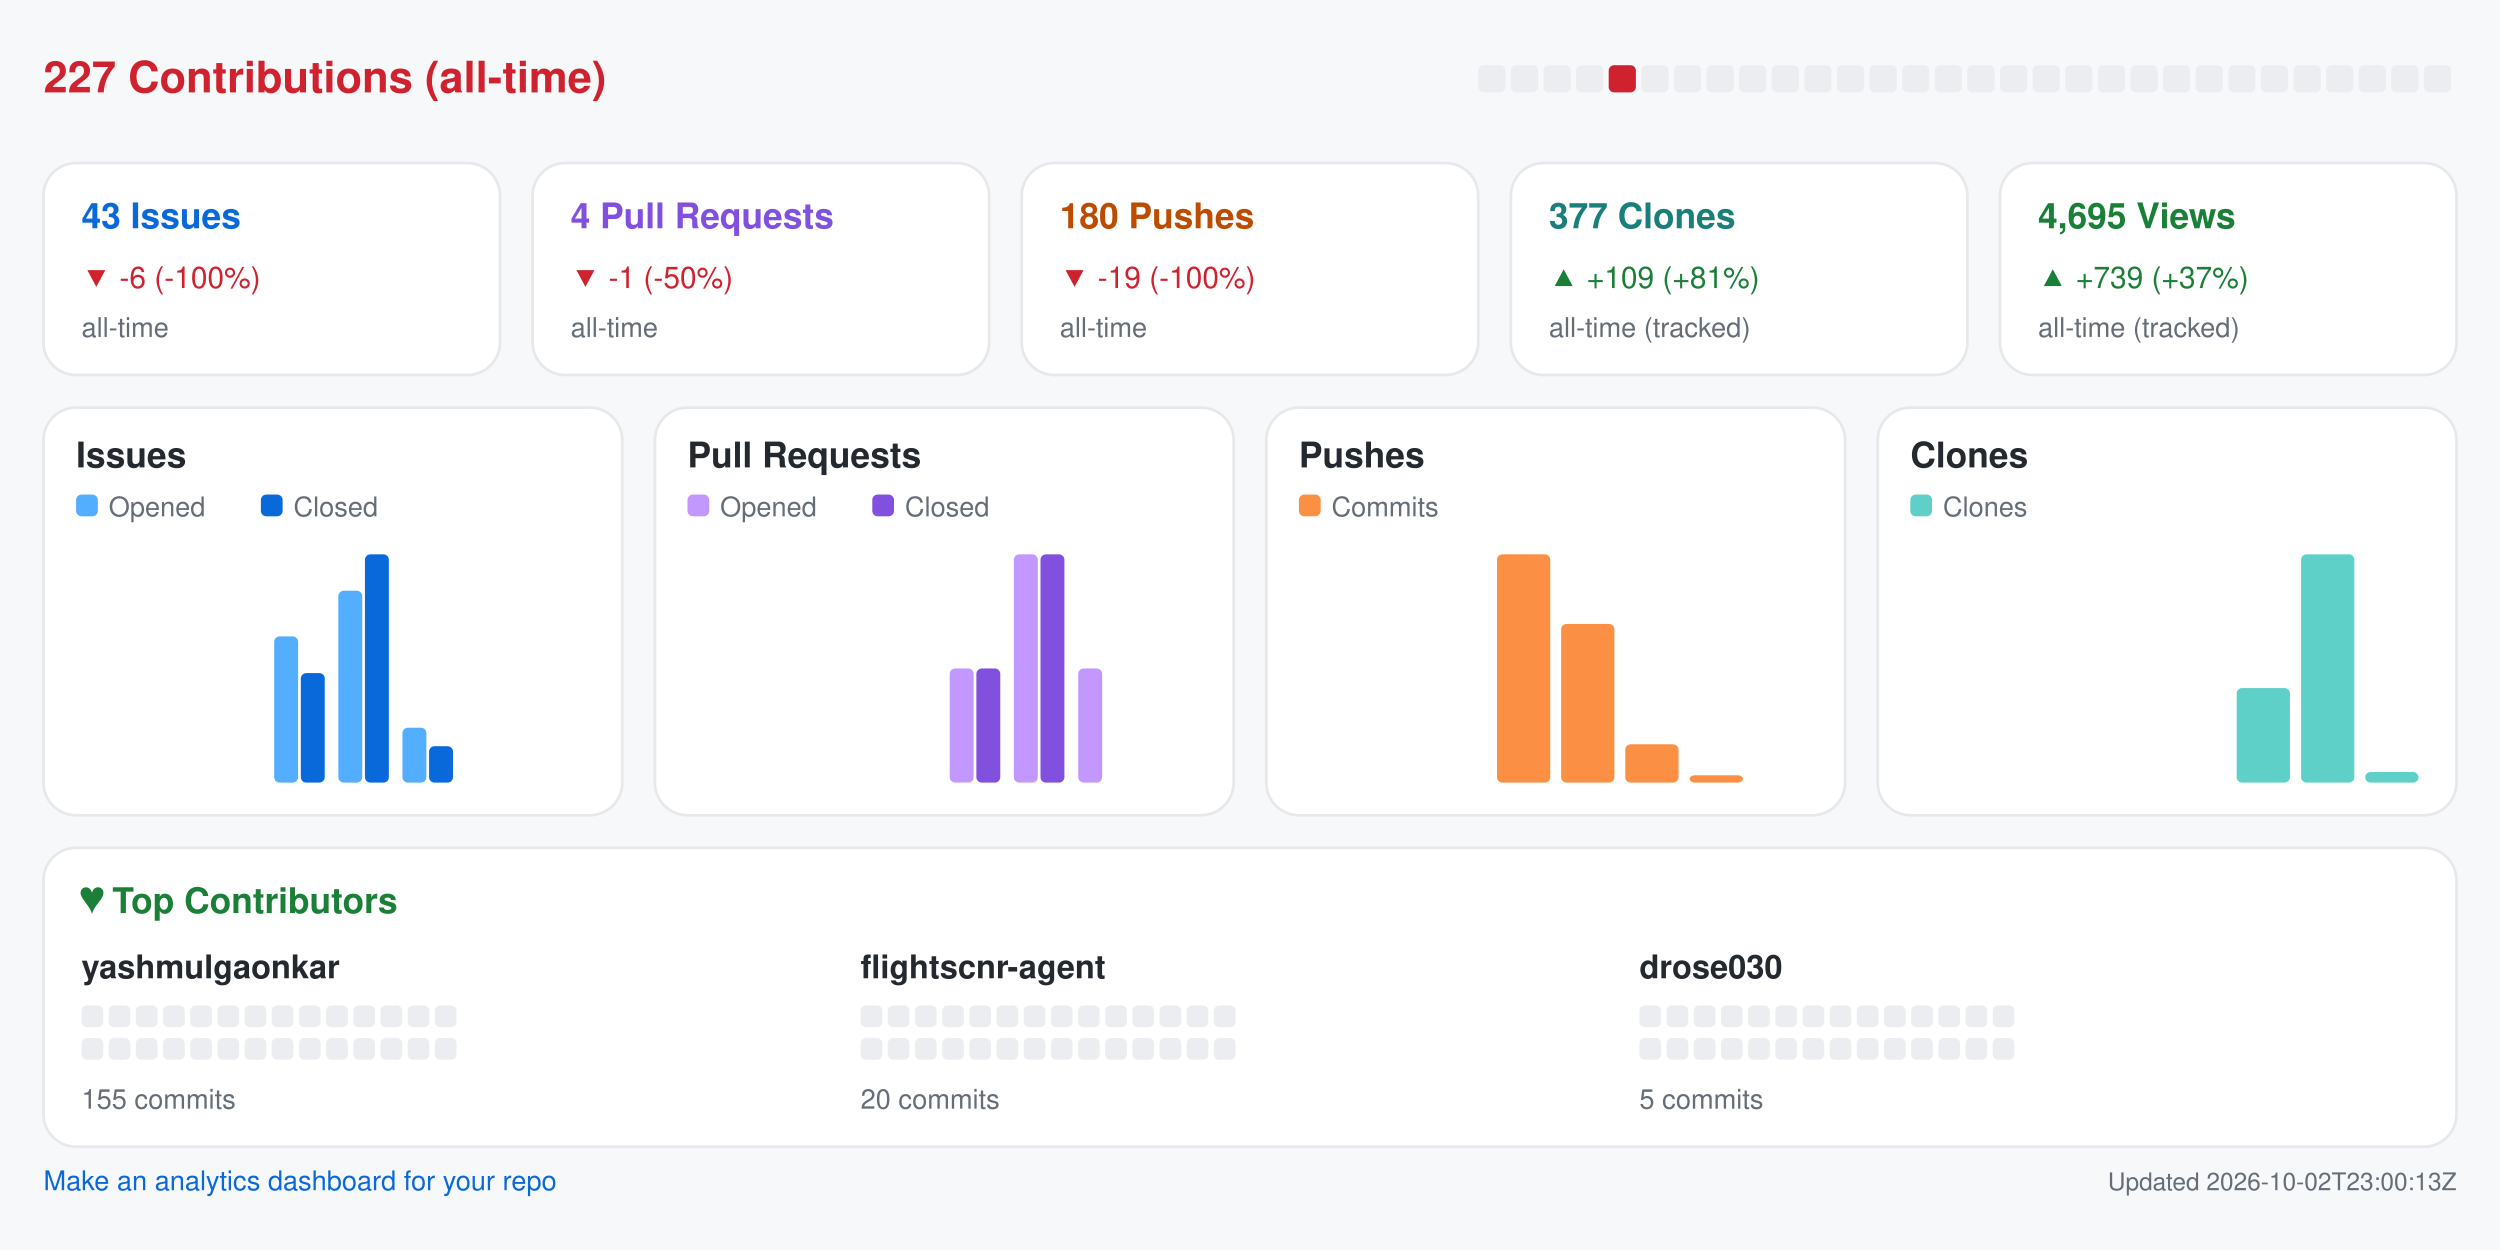
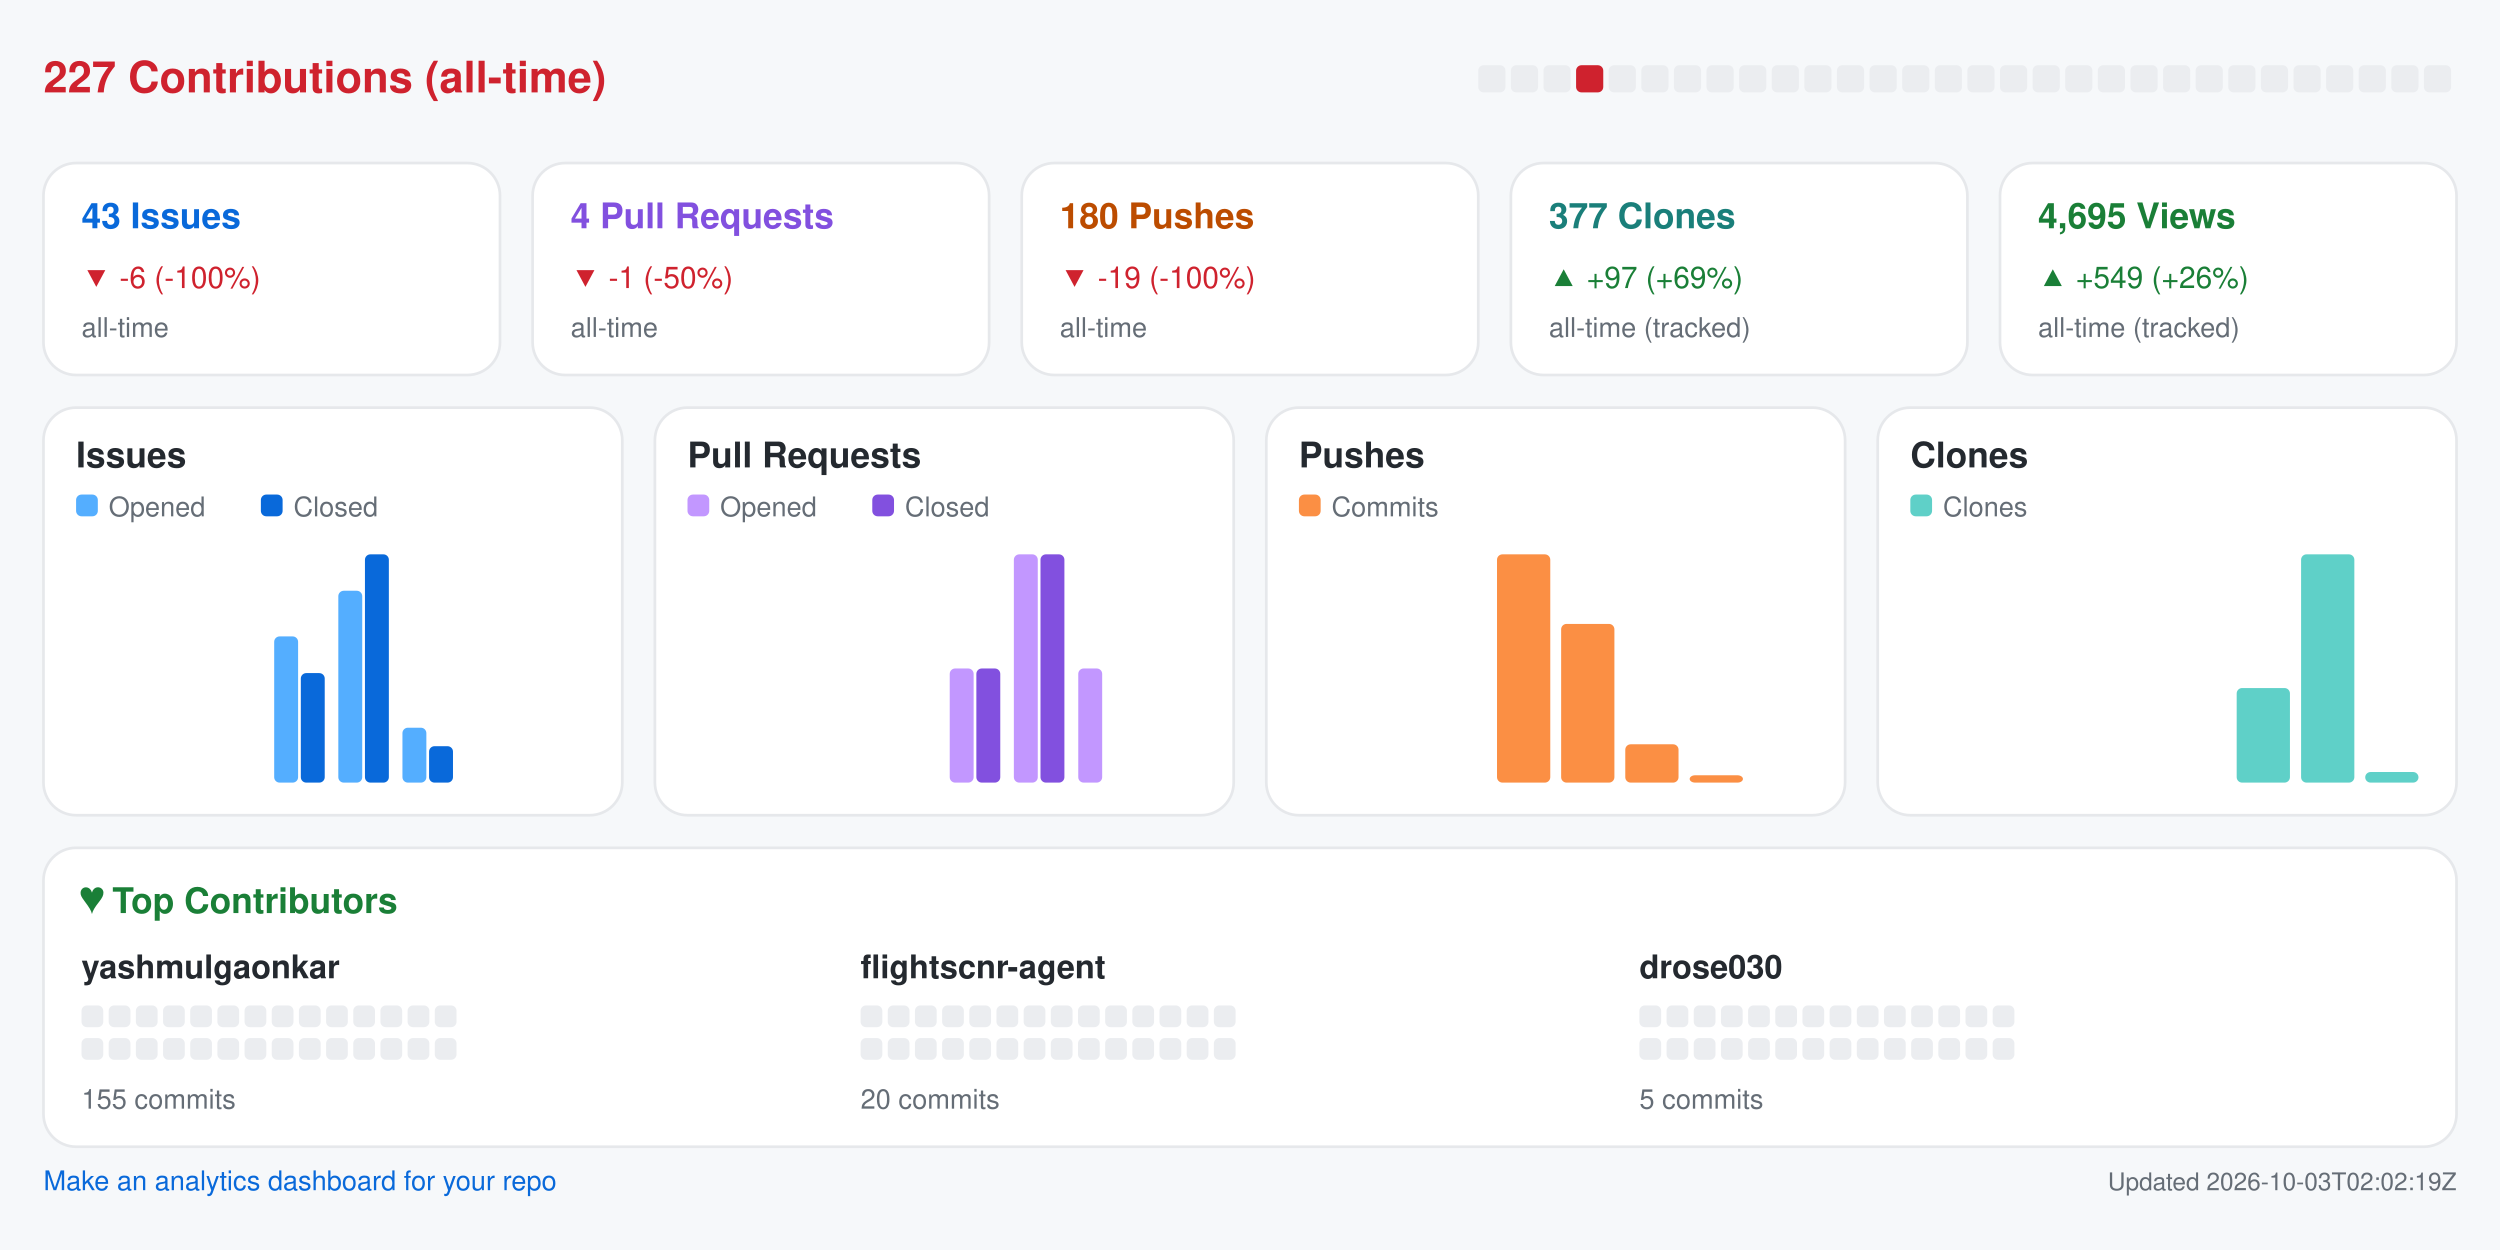
<svg xmlns="http://www.w3.org/2000/svg" width="920" height="460" viewBox="0 0 920 460" role="img" aria-label="Repository analytics for yashmulgaonkar/FlightScnr">
  <rect x="0.0" y="0.0" width="920.0" height="460.0" rx="0" fill="#f6f8fa" />
  <text x="16.0" y="34.0" fill="#cf222e" font-size="16" font-family="-apple-system,BlinkMacSystemFont,Segoe UI,Helvetica,Arial,sans-serif" font-weight="600" text-anchor="start">227 Contributions (all-time)</text>
  <rect x="544.0" y="24.0" width="10.0" height="10.0" rx="2" fill="#ebedf0" />
  <rect x="556.0" y="24.0" width="10.0" height="10.0" rx="2" fill="#ebedf0" />
  <rect x="568.0" y="24.0" width="10.0" height="10.0" rx="2" fill="#ebedf0" />
-   <rect x="580.0" y="24.0" width="10.0" height="10.0" rx="2" fill="#ebedf0" />
-   <rect x="592.0" y="24.0" width="10.0" height="10.0" rx="2" fill="#cf222e" />
+   <rect x="580.0" y="24.0" width="10.0" height="10.0" rx="2" fill="#cf222e" />
+   <rect x="592.0" y="24.0" width="10.0" height="10.0" rx="2" fill="#ebedf0" />
  <rect x="604.0" y="24.0" width="10.0" height="10.0" rx="2" fill="#ebedf0" />
  <rect x="616.0" y="24.0" width="10.0" height="10.0" rx="2" fill="#ebedf0" />
  <rect x="628.0" y="24.0" width="10.0" height="10.0" rx="2" fill="#ebedf0" />
  <rect x="640.0" y="24.0" width="10.0" height="10.0" rx="2" fill="#ebedf0" />
  <rect x="652.0" y="24.0" width="10.0" height="10.0" rx="2" fill="#ebedf0" />
  <rect x="664.0" y="24.0" width="10.0" height="10.0" rx="2" fill="#ebedf0" />
  <rect x="676.0" y="24.0" width="10.0" height="10.0" rx="2" fill="#ebedf0" />
  <rect x="688.0" y="24.0" width="10.0" height="10.0" rx="2" fill="#ebedf0" />
  <rect x="700.0" y="24.0" width="10.0" height="10.0" rx="2" fill="#ebedf0" />
  <rect x="712.0" y="24.0" width="10.0" height="10.0" rx="2" fill="#ebedf0" />
  <rect x="724.0" y="24.0" width="10.0" height="10.0" rx="2" fill="#ebedf0" />
  <rect x="736.0" y="24.0" width="10.0" height="10.0" rx="2" fill="#ebedf0" />
  <rect x="748.0" y="24.0" width="10.0" height="10.0" rx="2" fill="#ebedf0" />
  <rect x="760.0" y="24.0" width="10.0" height="10.0" rx="2" fill="#ebedf0" />
  <rect x="772.0" y="24.0" width="10.0" height="10.0" rx="2" fill="#ebedf0" />
  <rect x="784.0" y="24.0" width="10.0" height="10.0" rx="2" fill="#ebedf0" />
  <rect x="796.0" y="24.0" width="10.0" height="10.0" rx="2" fill="#ebedf0" />
  <rect x="808.0" y="24.0" width="10.0" height="10.0" rx="2" fill="#ebedf0" />
  <rect x="820.0" y="24.0" width="10.0" height="10.0" rx="2" fill="#ebedf0" />
  <rect x="832.0" y="24.0" width="10.0" height="10.0" rx="2" fill="#ebedf0" />
  <rect x="844.0" y="24.0" width="10.0" height="10.0" rx="2" fill="#ebedf0" />
  <rect x="856.0" y="24.0" width="10.0" height="10.0" rx="2" fill="#ebedf0" />
  <rect x="868.0" y="24.0" width="10.0" height="10.0" rx="2" fill="#ebedf0" />
  <rect x="880.0" y="24.0" width="10.0" height="10.0" rx="2" fill="#ebedf0" />
  <rect x="892.0" y="24.0" width="10.0" height="10.0" rx="2" fill="#ebedf0" />
  <rect x="16.0" y="60.0" width="168.0" height="78.0" rx="12" fill="#ffffff" stroke="#e6e8eb" />
  <text x="30.0" y="84.0" fill="#0969da" font-size="13" font-family="-apple-system,BlinkMacSystemFont,Segoe UI,Helvetica,Arial,sans-serif" font-weight="600" text-anchor="start">43 Issues</text>
  <text x="30.0" y="106.0" fill="#cf222e" font-size="11" font-family="-apple-system,BlinkMacSystemFont,Segoe UI,Helvetica,Arial,sans-serif" font-weight="400" text-anchor="start">▼ -6 (-100%)</text>
  <text x="30.0" y="124.0" fill="#656d76" font-size="10" font-family="-apple-system,BlinkMacSystemFont,Segoe UI,Helvetica,Arial,sans-serif" font-weight="400" text-anchor="start">all-time</text>
  <rect x="196.0" y="60.0" width="168.0" height="78.0" rx="12" fill="#ffffff" stroke="#e6e8eb" />
  <text x="210.0" y="84.0" fill="#8250df" font-size="13" font-family="-apple-system,BlinkMacSystemFont,Segoe UI,Helvetica,Arial,sans-serif" font-weight="600" text-anchor="start">4 Pull Requests</text>
  <text x="210.0" y="106.0" fill="#cf222e" font-size="11" font-family="-apple-system,BlinkMacSystemFont,Segoe UI,Helvetica,Arial,sans-serif" font-weight="400" text-anchor="start">▼ -1 (-50%)</text>
  <text x="210.0" y="124.0" fill="#656d76" font-size="10" font-family="-apple-system,BlinkMacSystemFont,Segoe UI,Helvetica,Arial,sans-serif" font-weight="400" text-anchor="start">all-time</text>
  <rect x="376.0" y="60.0" width="168.0" height="78.0" rx="12" fill="#ffffff" stroke="#e6e8eb" />
  <text x="390.0" y="84.0" fill="#bc4c00" font-size="13" font-family="-apple-system,BlinkMacSystemFont,Segoe UI,Helvetica,Arial,sans-serif" font-weight="600" text-anchor="start">180 Pushes</text>
  <text x="390.0" y="106.0" fill="#cf222e" font-size="11" font-family="-apple-system,BlinkMacSystemFont,Segoe UI,Helvetica,Arial,sans-serif" font-weight="400" text-anchor="start">▼ -19 (-100%)</text>
  <text x="390.0" y="124.0" fill="#656d76" font-size="10" font-family="-apple-system,BlinkMacSystemFont,Segoe UI,Helvetica,Arial,sans-serif" font-weight="400" text-anchor="start">all-time</text>
  <rect x="556.0" y="60.0" width="168.0" height="78.0" rx="12" fill="#ffffff" stroke="#e6e8eb" />
  <text x="570.0" y="84.0" fill="#1a7f7a" font-size="13" font-family="-apple-system,BlinkMacSystemFont,Segoe UI,Helvetica,Arial,sans-serif" font-weight="600" text-anchor="start">377 Clones</text>
-   <text x="570.0" y="106.0" fill="#1a7f37" font-size="11" font-family="-apple-system,BlinkMacSystemFont,Segoe UI,Helvetica,Arial,sans-serif" font-weight="400" text-anchor="start">▲ +109 (+81%)</text>
+   <text x="570.0" y="106.0" fill="#1a7f37" font-size="11" font-family="-apple-system,BlinkMacSystemFont,Segoe UI,Helvetica,Arial,sans-serif" font-weight="400" text-anchor="start">▲ +97 (+69%)</text>
  <text x="570.0" y="124.0" fill="#656d76" font-size="10" font-family="-apple-system,BlinkMacSystemFont,Segoe UI,Helvetica,Arial,sans-serif" font-weight="400" text-anchor="start">all-time (tracked)</text>
  <rect x="736.0" y="60.0" width="168.0" height="78.0" rx="12" fill="#ffffff" stroke="#e6e8eb" />
  <text x="750.0" y="84.0" fill="#1a7f37" font-size="13" font-family="-apple-system,BlinkMacSystemFont,Segoe UI,Helvetica,Arial,sans-serif" font-weight="600" text-anchor="start">4,695 Views</text>
-   <text x="750.0" y="106.0" fill="#1a7f37" font-size="11" font-family="-apple-system,BlinkMacSystemFont,Segoe UI,Helvetica,Arial,sans-serif" font-weight="400" text-anchor="start">▲ +739 (+37%)</text>
+   <text x="750.0" y="106.0" fill="#1a7f37" font-size="11" font-family="-apple-system,BlinkMacSystemFont,Segoe UI,Helvetica,Arial,sans-serif" font-weight="400" text-anchor="start">▲ +549 (+26%)</text>
  <text x="750.0" y="124.0" fill="#656d76" font-size="10" font-family="-apple-system,BlinkMacSystemFont,Segoe UI,Helvetica,Arial,sans-serif" font-weight="400" text-anchor="start">all-time (tracked)</text>
  <rect x="16.0" y="150.0" width="213.0" height="150.0" rx="12" fill="#ffffff" stroke="#e6e8eb" />
  <text x="28.0" y="172.0" fill="#24292f" font-size="13" font-family="-apple-system,BlinkMacSystemFont,Segoe UI,Helvetica,Arial,sans-serif" font-weight="600" text-anchor="start">Issues</text>
  <rect x="28.0" y="182.0" width="8.0" height="8.0" rx="2" fill="#54aeff" />
  <text x="40.0" y="190.0" fill="#656d76" font-size="10" font-family="-apple-system,BlinkMacSystemFont,Segoe UI,Helvetica,Arial,sans-serif" font-weight="400" text-anchor="start">Opened</text>
  <rect x="96.0" y="182.0" width="8.0" height="8.0" rx="2" fill="#0969da" />
  <text x="108.0" y="190.0" fill="#656d76" font-size="10" font-family="-apple-system,BlinkMacSystemFont,Segoe UI,Helvetica,Arial,sans-serif" font-weight="400" text-anchor="start">Closed</text>
  <rect x="30.0" y="288.0" width="8.8" height="0.0" rx="2" fill="#54aeff" />
  <rect x="39.8" y="288.0" width="8.8" height="0.0" rx="2" fill="#0969da" />
  <rect x="53.6" y="288.0" width="8.8" height="0.0" rx="2" fill="#54aeff" />
  <rect x="63.4" y="288.0" width="8.8" height="0.0" rx="2" fill="#0969da" />
  <rect x="77.2" y="288.0" width="8.8" height="0.0" rx="2" fill="#54aeff" />
  <rect x="87.1" y="288.0" width="8.8" height="0.0" rx="2" fill="#0969da" />
  <rect x="100.9" y="234.2" width="8.8" height="53.8" rx="2" fill="#54aeff" />
  <rect x="110.7" y="247.7" width="8.8" height="40.3" rx="2" fill="#0969da" />
  <rect x="124.5" y="217.4" width="8.8" height="70.6" rx="2" fill="#54aeff" />
  <rect x="134.3" y="204.0" width="8.8" height="84.0" rx="2" fill="#0969da" />
  <rect x="148.1" y="267.8" width="8.8" height="20.2" rx="2" fill="#54aeff" />
  <rect x="157.9" y="274.6" width="8.8" height="13.4" rx="2" fill="#0969da" />
  <rect x="171.8" y="288.0" width="8.8" height="0.0" rx="2" fill="#54aeff" />
  <rect x="181.6" y="288.0" width="8.8" height="0.0" rx="2" fill="#0969da" />
  <rect x="195.4" y="288.0" width="8.8" height="0.0" rx="2" fill="#54aeff" />
  <rect x="205.2" y="288.0" width="8.8" height="0.0" rx="2" fill="#0969da" />
  <rect x="241.0" y="150.0" width="213.0" height="150.0" rx="12" fill="#ffffff" stroke="#e6e8eb" />
  <text x="253.0" y="172.0" fill="#24292f" font-size="13" font-family="-apple-system,BlinkMacSystemFont,Segoe UI,Helvetica,Arial,sans-serif" font-weight="600" text-anchor="start">Pull Requests</text>
  <rect x="253.0" y="182.0" width="8.0" height="8.0" rx="2" fill="#c297ff" />
  <text x="265.0" y="190.0" fill="#656d76" font-size="10" font-family="-apple-system,BlinkMacSystemFont,Segoe UI,Helvetica,Arial,sans-serif" font-weight="400" text-anchor="start">Opened</text>
  <rect x="321.0" y="182.0" width="8.0" height="8.0" rx="2" fill="#8250df" />
  <text x="333.0" y="190.0" fill="#656d76" font-size="10" font-family="-apple-system,BlinkMacSystemFont,Segoe UI,Helvetica,Arial,sans-serif" font-weight="400" text-anchor="start">Closed</text>
  <rect x="255.0" y="288.0" width="8.8" height="0.0" rx="2" fill="#c297ff" />
  <rect x="264.8" y="288.0" width="8.8" height="0.0" rx="2" fill="#8250df" />
  <rect x="278.6" y="288.0" width="8.8" height="0.0" rx="2" fill="#c297ff" />
  <rect x="288.4" y="288.0" width="8.8" height="0.0" rx="2" fill="#8250df" />
  <rect x="302.2" y="288.0" width="8.8" height="0.0" rx="2" fill="#c297ff" />
  <rect x="312.1" y="288.0" width="8.8" height="0.0" rx="2" fill="#8250df" />
  <rect x="325.9" y="288.0" width="8.8" height="0.0" rx="2" fill="#c297ff" />
  <rect x="335.7" y="288.0" width="8.8" height="0.0" rx="2" fill="#8250df" />
  <rect x="349.5" y="246.0" width="8.8" height="42.0" rx="2" fill="#c297ff" />
  <rect x="359.3" y="246.0" width="8.8" height="42.0" rx="2" fill="#8250df" />
  <rect x="373.1" y="204.0" width="8.8" height="84.0" rx="2" fill="#c297ff" />
  <rect x="382.9" y="204.0" width="8.8" height="84.0" rx="2" fill="#8250df" />
  <rect x="396.8" y="246.0" width="8.8" height="42.0" rx="2" fill="#c297ff" />
  <rect x="406.6" y="288.0" width="8.8" height="0.0" rx="2" fill="#8250df" />
  <rect x="420.4" y="288.0" width="8.8" height="0.0" rx="2" fill="#c297ff" />
  <rect x="430.2" y="288.0" width="8.8" height="0.0" rx="2" fill="#8250df" />
  <rect x="466.0" y="150.0" width="213.0" height="150.0" rx="12" fill="#ffffff" stroke="#e6e8eb" />
  <text x="478.0" y="172.0" fill="#24292f" font-size="13" font-family="-apple-system,BlinkMacSystemFont,Segoe UI,Helvetica,Arial,sans-serif" font-weight="600" text-anchor="start">Pushes</text>
  <rect x="478.0" y="182.0" width="8.0" height="8.0" rx="2" fill="#fb8f44" />
  <text x="490.0" y="190.0" fill="#656d76" font-size="10" font-family="-apple-system,BlinkMacSystemFont,Segoe UI,Helvetica,Arial,sans-serif" font-weight="400" text-anchor="start">Commits</text>
  <rect x="480.0" y="288.0" width="19.6" height="0.0" rx="2" fill="#fb8f44" />
  <rect x="503.6" y="288.0" width="19.6" height="0.0" rx="2" fill="#fb8f44" />
  <rect x="527.2" y="288.0" width="19.6" height="0.0" rx="2" fill="#fb8f44" />
  <rect x="550.9" y="204.0" width="19.6" height="84.0" rx="2" fill="#fb8f44" />
  <rect x="574.5" y="229.6" width="19.6" height="58.4" rx="2" fill="#fb8f44" />
  <rect x="598.1" y="273.9" width="19.6" height="14.1" rx="2" fill="#fb8f44" />
  <rect x="621.8" y="285.3" width="19.6" height="2.7" rx="2" fill="#fb8f44" />
  <rect x="645.4" y="288.0" width="19.6" height="0.0" rx="2" fill="#fb8f44" />
  <rect x="691.0" y="150.0" width="213.0" height="150.0" rx="12" fill="#ffffff" stroke="#e6e8eb" />
  <text x="703.0" y="172.0" fill="#24292f" font-size="13" font-family="-apple-system,BlinkMacSystemFont,Segoe UI,Helvetica,Arial,sans-serif" font-weight="600" text-anchor="start">Clones</text>
  <rect x="703.0" y="182.0" width="8.0" height="8.0" rx="2" fill="#5fd0c8" />
  <text x="715.0" y="190.0" fill="#656d76" font-size="10" font-family="-apple-system,BlinkMacSystemFont,Segoe UI,Helvetica,Arial,sans-serif" font-weight="400" text-anchor="start">Clones</text>
  <rect x="705.0" y="288.0" width="19.6" height="0.0" rx="2" fill="#5fd0c8" />
  <rect x="728.6" y="288.0" width="19.6" height="0.0" rx="2" fill="#5fd0c8" />
  <rect x="752.2" y="288.0" width="19.6" height="0.0" rx="2" fill="#5fd0c8" />
  <rect x="775.9" y="288.0" width="19.6" height="0.0" rx="2" fill="#5fd0c8" />
  <rect x="799.5" y="288.0" width="19.6" height="0.0" rx="2" fill="#5fd0c8" />
  <rect x="823.1" y="253.2" width="19.6" height="34.8" rx="2" fill="#5fd0c8" />
  <rect x="846.8" y="204.0" width="19.6" height="84.0" rx="2" fill="#5fd0c8" />
  <rect x="870.4" y="284.1" width="19.6" height="3.9" rx="2" fill="#5fd0c8" />
  <rect x="16.0" y="312.0" width="888.0" height="110.0" rx="12" fill="#ffffff" stroke="#e6e8eb" />
  <text x="30.0" y="336.0" fill="#1a7f37" font-size="13" font-family="-apple-system,BlinkMacSystemFont,Segoe UI,Helvetica,Arial,sans-serif" font-weight="600" text-anchor="start">♥  Top Contributors</text>
  <text x="30.0" y="360.0" fill="#24292f" font-size="12" font-family="-apple-system,BlinkMacSystemFont,Segoe UI,Helvetica,Arial,sans-serif" font-weight="600" text-anchor="start">yashmulgaonkar</text>
  <rect x="30.0" y="370.0" width="8.0" height="8.0" rx="2" fill="#ebedf0" />
  <rect x="40.0" y="370.0" width="8.0" height="8.0" rx="2" fill="#ebedf0" />
  <rect x="50.0" y="370.0" width="8.0" height="8.0" rx="2" fill="#ebedf0" />
  <rect x="60.0" y="370.0" width="8.0" height="8.0" rx="2" fill="#ebedf0" />
  <rect x="70.0" y="370.0" width="8.0" height="8.0" rx="2" fill="#ebedf0" />
  <rect x="80.0" y="370.0" width="8.0" height="8.0" rx="2" fill="#ebedf0" />
  <rect x="90.0" y="370.0" width="8.0" height="8.0" rx="2" fill="#ebedf0" />
  <rect x="100.0" y="370.0" width="8.0" height="8.0" rx="2" fill="#ebedf0" />
  <rect x="110.0" y="370.0" width="8.0" height="8.0" rx="2" fill="#ebedf0" />
  <rect x="120.0" y="370.0" width="8.0" height="8.0" rx="2" fill="#ebedf0" />
  <rect x="130.0" y="370.0" width="8.0" height="8.0" rx="2" fill="#ebedf0" />
  <rect x="140.0" y="370.0" width="8.0" height="8.0" rx="2" fill="#ebedf0" />
  <rect x="150.0" y="370.0" width="8.0" height="8.0" rx="2" fill="#ebedf0" />
  <rect x="160.0" y="370.0" width="8.0" height="8.0" rx="2" fill="#ebedf0" />
  <rect x="30.0" y="382.0" width="8.0" height="8.0" rx="2" fill="#ebedf0" />
  <rect x="40.0" y="382.0" width="8.0" height="8.0" rx="2" fill="#ebedf0" />
  <rect x="50.0" y="382.0" width="8.0" height="8.0" rx="2" fill="#ebedf0" />
  <rect x="60.0" y="382.0" width="8.0" height="8.0" rx="2" fill="#ebedf0" />
  <rect x="70.0" y="382.0" width="8.0" height="8.0" rx="2" fill="#ebedf0" />
  <rect x="80.0" y="382.0" width="8.0" height="8.0" rx="2" fill="#ebedf0" />
  <rect x="90.0" y="382.0" width="8.0" height="8.0" rx="2" fill="#ebedf0" />
  <rect x="100.0" y="382.0" width="8.0" height="8.0" rx="2" fill="#ebedf0" />
  <rect x="110.0" y="382.0" width="8.0" height="8.0" rx="2" fill="#ebedf0" />
  <rect x="120.0" y="382.0" width="8.0" height="8.0" rx="2" fill="#ebedf0" />
  <rect x="130.0" y="382.0" width="8.0" height="8.0" rx="2" fill="#ebedf0" />
  <rect x="140.0" y="382.0" width="8.0" height="8.0" rx="2" fill="#ebedf0" />
  <rect x="150.0" y="382.0" width="8.0" height="8.0" rx="2" fill="#ebedf0" />
  <rect x="160.0" y="382.0" width="8.0" height="8.0" rx="2" fill="#ebedf0" />
  <text x="30.0" y="408.0" fill="#656d76" font-size="10" font-family="-apple-system,BlinkMacSystemFont,Segoe UI,Helvetica,Arial,sans-serif" font-weight="400" text-anchor="start">155 commits</text>
  <text x="316.7" y="360.0" fill="#24292f" font-size="12" font-family="-apple-system,BlinkMacSystemFont,Segoe UI,Helvetica,Arial,sans-serif" font-weight="600" text-anchor="start">flightscnr-agent</text>
  <rect x="316.7" y="370.0" width="8.0" height="8.0" rx="2" fill="#ebedf0" />
  <rect x="326.7" y="370.0" width="8.0" height="8.0" rx="2" fill="#ebedf0" />
  <rect x="336.7" y="370.0" width="8.0" height="8.0" rx="2" fill="#ebedf0" />
  <rect x="346.7" y="370.0" width="8.0" height="8.0" rx="2" fill="#ebedf0" />
  <rect x="356.7" y="370.0" width="8.0" height="8.0" rx="2" fill="#ebedf0" />
  <rect x="366.7" y="370.0" width="8.0" height="8.0" rx="2" fill="#ebedf0" />
  <rect x="376.7" y="370.0" width="8.0" height="8.0" rx="2" fill="#ebedf0" />
  <rect x="386.7" y="370.0" width="8.0" height="8.0" rx="2" fill="#ebedf0" />
  <rect x="396.7" y="370.0" width="8.0" height="8.0" rx="2" fill="#ebedf0" />
  <rect x="406.7" y="370.0" width="8.0" height="8.0" rx="2" fill="#ebedf0" />
  <rect x="416.7" y="370.0" width="8.0" height="8.0" rx="2" fill="#ebedf0" />
  <rect x="426.7" y="370.0" width="8.0" height="8.0" rx="2" fill="#ebedf0" />
  <rect x="436.7" y="370.0" width="8.0" height="8.0" rx="2" fill="#ebedf0" />
  <rect x="446.7" y="370.0" width="8.0" height="8.0" rx="2" fill="#ebedf0" />
  <rect x="316.7" y="382.0" width="8.0" height="8.0" rx="2" fill="#ebedf0" />
  <rect x="326.7" y="382.0" width="8.0" height="8.0" rx="2" fill="#ebedf0" />
  <rect x="336.7" y="382.0" width="8.0" height="8.0" rx="2" fill="#ebedf0" />
  <rect x="346.7" y="382.0" width="8.0" height="8.0" rx="2" fill="#ebedf0" />
  <rect x="356.7" y="382.0" width="8.0" height="8.0" rx="2" fill="#ebedf0" />
  <rect x="366.7" y="382.0" width="8.0" height="8.0" rx="2" fill="#ebedf0" />
  <rect x="376.7" y="382.0" width="8.0" height="8.0" rx="2" fill="#ebedf0" />
  <rect x="386.7" y="382.0" width="8.0" height="8.0" rx="2" fill="#ebedf0" />
  <rect x="396.7" y="382.0" width="8.0" height="8.0" rx="2" fill="#ebedf0" />
  <rect x="406.7" y="382.0" width="8.0" height="8.0" rx="2" fill="#ebedf0" />
  <rect x="416.7" y="382.0" width="8.0" height="8.0" rx="2" fill="#ebedf0" />
  <rect x="426.7" y="382.0" width="8.0" height="8.0" rx="2" fill="#ebedf0" />
  <rect x="436.7" y="382.0" width="8.0" height="8.0" rx="2" fill="#ebedf0" />
  <rect x="446.7" y="382.0" width="8.0" height="8.0" rx="2" fill="#ebedf0" />
  <text x="316.7" y="408.0" fill="#656d76" font-size="10" font-family="-apple-system,BlinkMacSystemFont,Segoe UI,Helvetica,Arial,sans-serif" font-weight="400" text-anchor="start">20 commits</text>
  <text x="603.3" y="360.0" fill="#24292f" font-size="12" font-family="-apple-system,BlinkMacSystemFont,Segoe UI,Helvetica,Arial,sans-serif" font-weight="600" text-anchor="start">drose030</text>
  <rect x="603.3" y="370.0" width="8.0" height="8.0" rx="2" fill="#ebedf0" />
  <rect x="613.3" y="370.0" width="8.0" height="8.0" rx="2" fill="#ebedf0" />
  <rect x="623.3" y="370.0" width="8.0" height="8.0" rx="2" fill="#ebedf0" />
  <rect x="633.3" y="370.0" width="8.0" height="8.0" rx="2" fill="#ebedf0" />
  <rect x="643.3" y="370.0" width="8.0" height="8.0" rx="2" fill="#ebedf0" />
  <rect x="653.3" y="370.0" width="8.0" height="8.0" rx="2" fill="#ebedf0" />
  <rect x="663.3" y="370.0" width="8.0" height="8.0" rx="2" fill="#ebedf0" />
  <rect x="673.3" y="370.0" width="8.0" height="8.0" rx="2" fill="#ebedf0" />
  <rect x="683.3" y="370.0" width="8.0" height="8.0" rx="2" fill="#ebedf0" />
  <rect x="693.3" y="370.0" width="8.0" height="8.0" rx="2" fill="#ebedf0" />
  <rect x="703.3" y="370.0" width="8.0" height="8.0" rx="2" fill="#ebedf0" />
  <rect x="713.3" y="370.0" width="8.0" height="8.0" rx="2" fill="#ebedf0" />
  <rect x="723.3" y="370.0" width="8.0" height="8.0" rx="2" fill="#ebedf0" />
  <rect x="733.3" y="370.0" width="8.0" height="8.0" rx="2" fill="#ebedf0" />
  <rect x="603.3" y="382.0" width="8.0" height="8.0" rx="2" fill="#ebedf0" />
  <rect x="613.3" y="382.0" width="8.0" height="8.0" rx="2" fill="#ebedf0" />
  <rect x="623.3" y="382.0" width="8.0" height="8.0" rx="2" fill="#ebedf0" />
  <rect x="633.3" y="382.0" width="8.0" height="8.0" rx="2" fill="#ebedf0" />
  <rect x="643.3" y="382.0" width="8.0" height="8.0" rx="2" fill="#ebedf0" />
  <rect x="653.3" y="382.0" width="8.0" height="8.0" rx="2" fill="#ebedf0" />
  <rect x="663.3" y="382.0" width="8.0" height="8.0" rx="2" fill="#ebedf0" />
  <rect x="673.3" y="382.0" width="8.0" height="8.0" rx="2" fill="#ebedf0" />
  <rect x="683.3" y="382.0" width="8.0" height="8.0" rx="2" fill="#ebedf0" />
  <rect x="693.3" y="382.0" width="8.0" height="8.0" rx="2" fill="#ebedf0" />
  <rect x="703.3" y="382.0" width="8.0" height="8.0" rx="2" fill="#ebedf0" />
  <rect x="713.3" y="382.0" width="8.0" height="8.0" rx="2" fill="#ebedf0" />
  <rect x="723.3" y="382.0" width="8.0" height="8.0" rx="2" fill="#ebedf0" />
  <rect x="733.3" y="382.0" width="8.0" height="8.0" rx="2" fill="#ebedf0" />
  <text x="603.3" y="408.0" fill="#656d76" font-size="10" font-family="-apple-system,BlinkMacSystemFont,Segoe UI,Helvetica,Arial,sans-serif" font-weight="400" text-anchor="start">5 commits</text>
  <a href="https://github.com/yashmulgaonkar/repo-analytics" target="_blank" rel="noopener noreferrer">
    <text x="16.0" y="438.0" fill="#0969da" font-size="10" font-family="-apple-system,BlinkMacSystemFont,Segoe UI,Helvetica,Arial,sans-serif" font-weight="400" text-anchor="start">Make an analytics dashboard for your repo</text>
  </a>
-   <text x="904.0" y="438.0" fill="#656d76" font-size="9" font-family="-apple-system,BlinkMacSystemFont,Segoe UI,Helvetica,Arial,sans-serif" font-weight="400" text-anchor="end">Updated 2026-10-02T23:00:13Z</text>
+   <text x="904.0" y="438.0" fill="#656d76" font-size="9" font-family="-apple-system,BlinkMacSystemFont,Segoe UI,Helvetica,Arial,sans-serif" font-weight="400" text-anchor="end">Updated 2026-10-03T02:02:19Z</text>
</svg>
